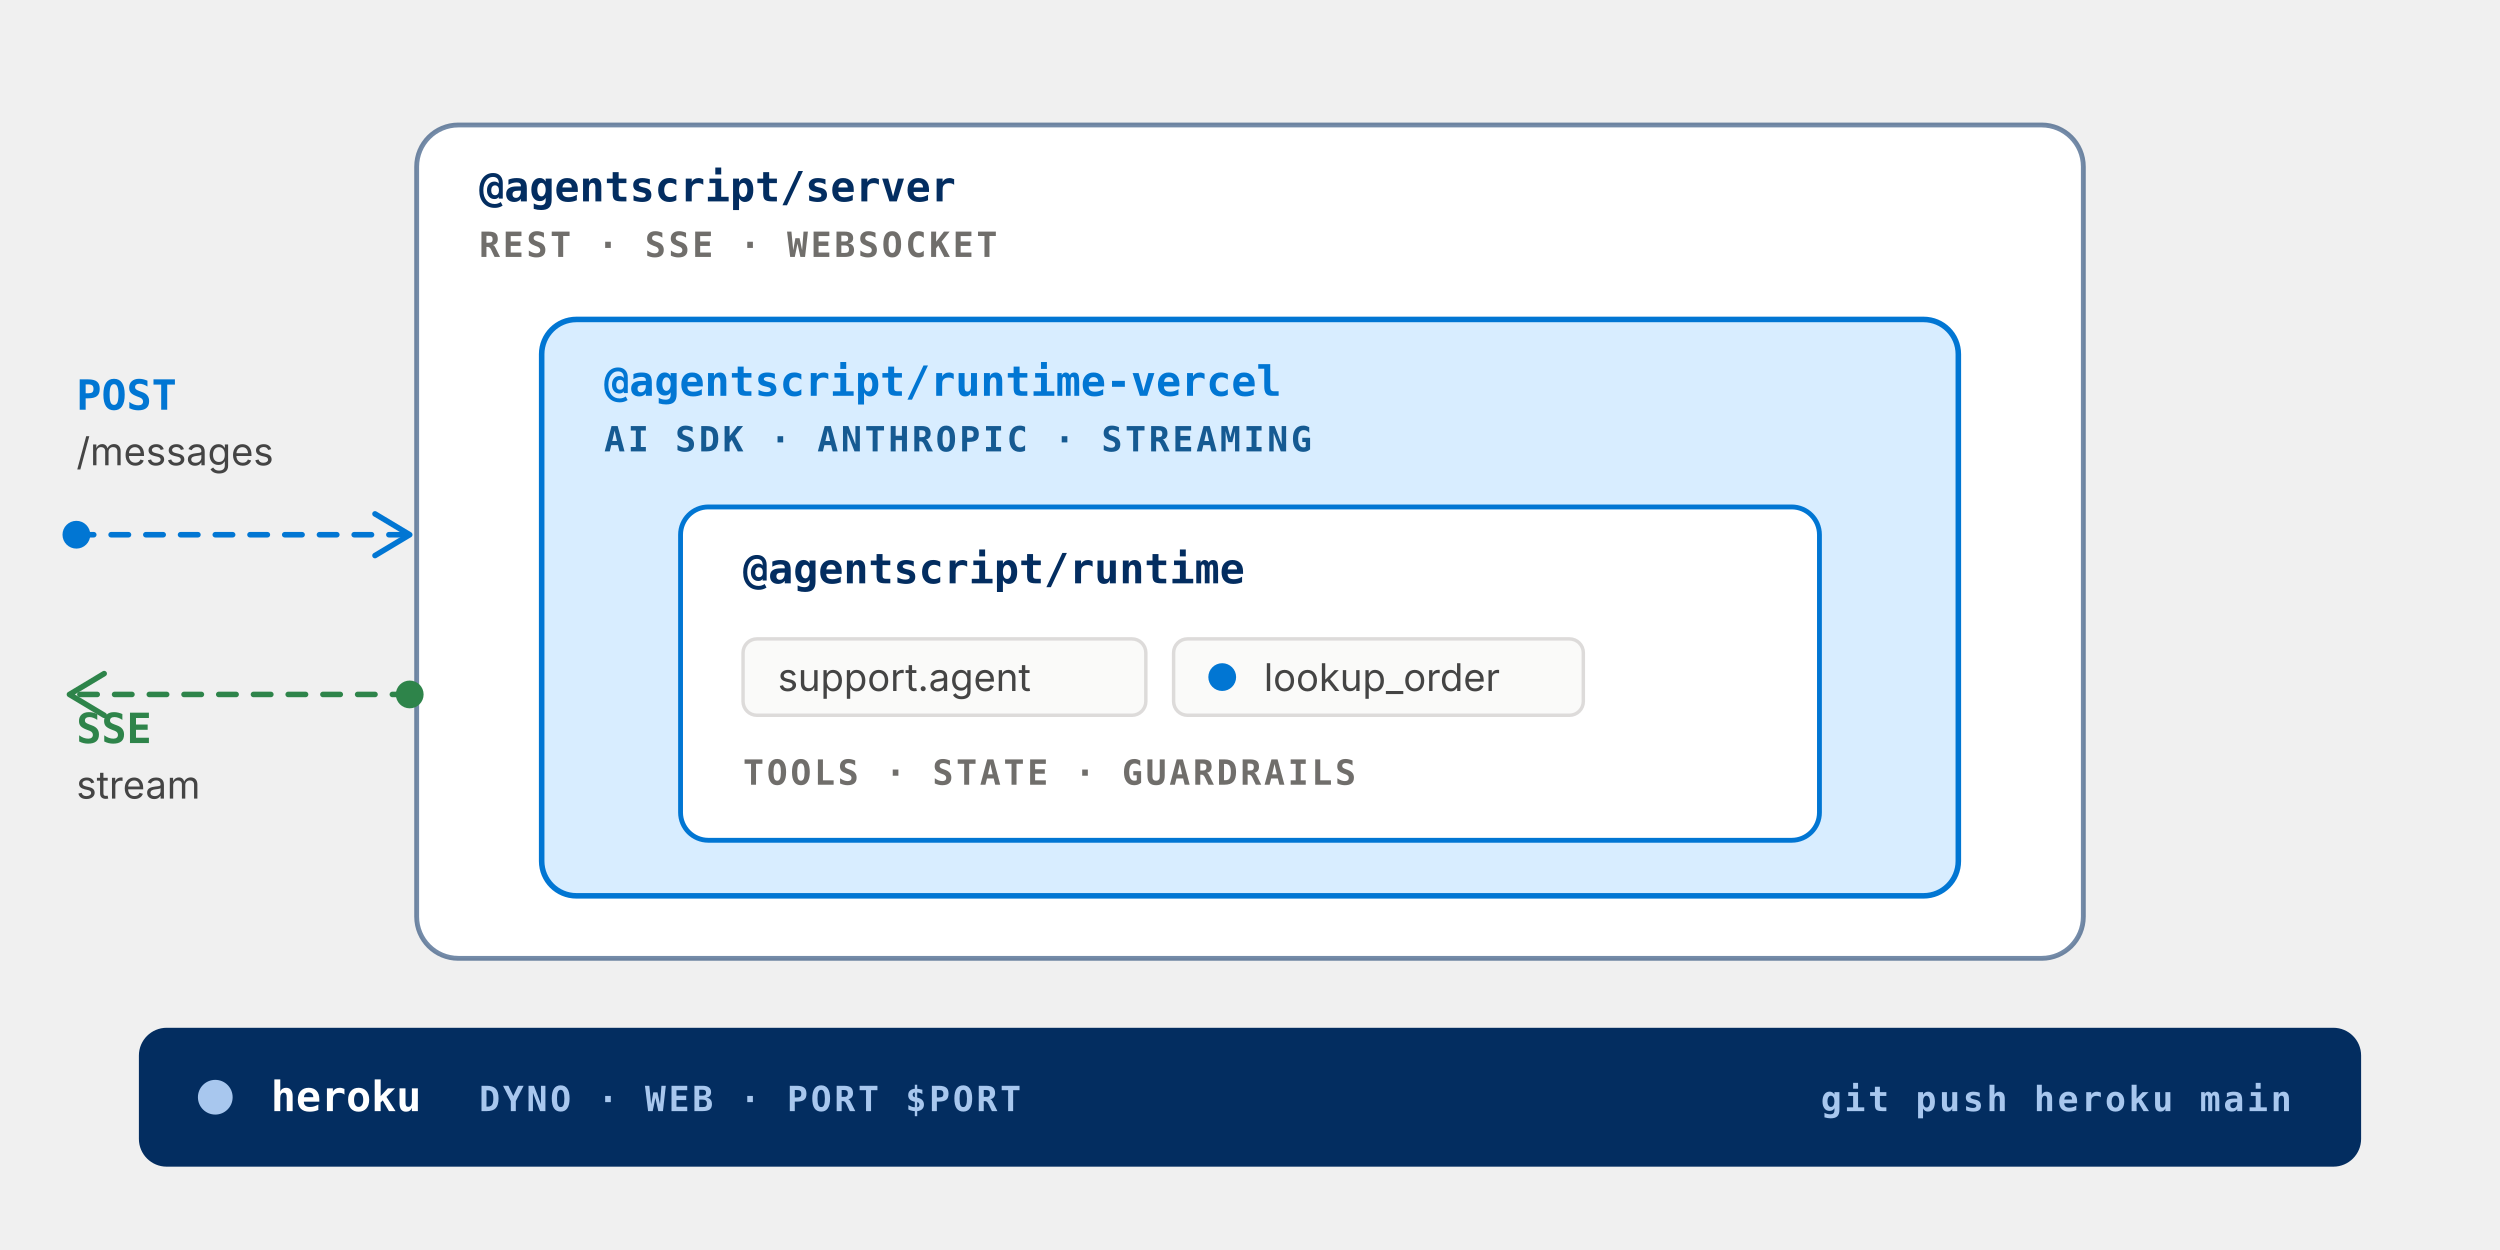
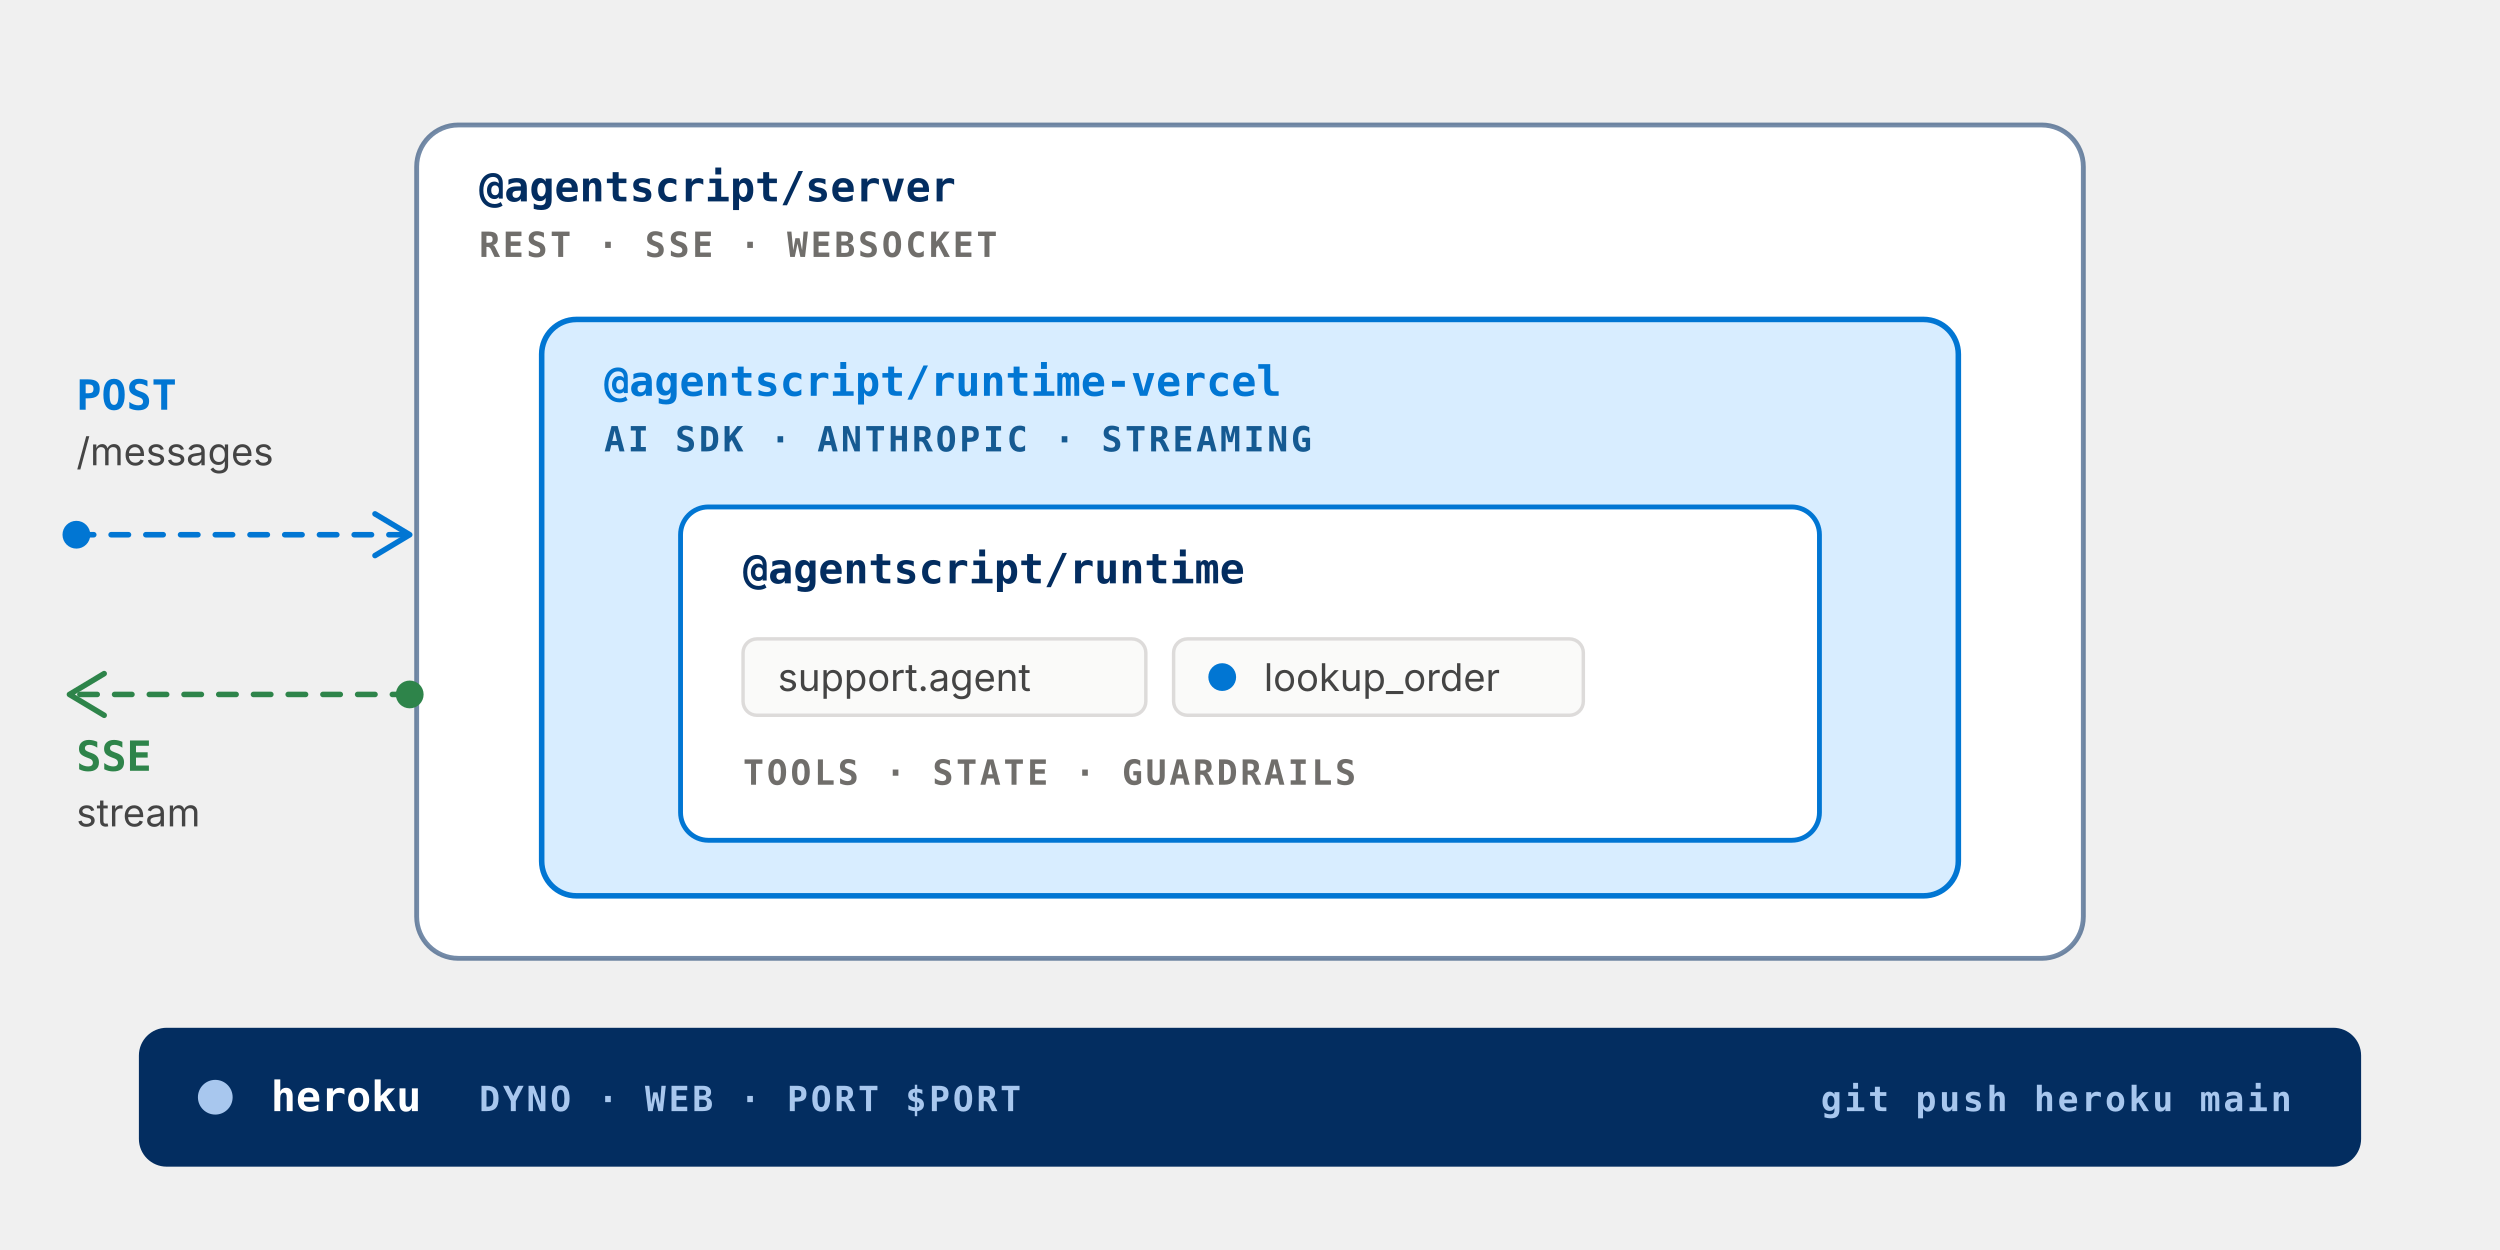
<svg xmlns="http://www.w3.org/2000/svg" viewBox="0 0 720 360" role="img" aria-label="A request flowing into @agentscript/server, through @agentscript/runtime-vercel, into @agentscript/runtime, with a streamed response leaving — all running on a Heroku dyno.">
  <defs>
    <style>
      .label-mono { font-family: 'JetBrains Mono', ui-monospace, monospace; font-size: 12px; font-weight: 600; }
      .label-tag  { font-family: 'JetBrains Mono', ui-monospace, monospace; font-size: 10px; font-weight: 600; letter-spacing: 0.08em; }
      .label-body { font-family: 'Inter', system-ui, sans-serif; font-size: 11px; }
      .stroke-navy  { stroke: #032d60; }
      .stroke-brand { stroke: #0176d3; }
      .stroke-success { stroke: #2e844a; }

      @keyframes flow-in {
        0%   { opacity: 0; transform: translateX(0); }
        15%  { opacity: 1; }
        85%  { opacity: 1; }
        100% { opacity: 0; transform: translateX(86px); }
      }
      @keyframes flow-out {
        0%   { opacity: 0; transform: translateX(0); }
        15%  { opacity: 1; }
        85%  { opacity: 1; }
        100% { opacity: 0; transform: translateX(-86px); }
      }
      .ping-in  { fill: #0176d3; animation: flow-in 2.4s ease-in-out infinite; }
      .ping-out { fill: #2e844a; animation: flow-out 2.4s ease-in-out infinite 1.2s; }

      @media (prefers-reduced-motion: reduce) {
        .ping-in, .ping-out { animation: none; opacity: 0.7; }
      }
    </style>
  </defs>
  <g>
    <rect x="40" y="296" width="640" height="40" rx="8" fill="#032d60" />
    <circle cx="62" cy="316" r="5" fill="#a8c7ee" />
    <text x="78" y="320" class="label-mono" fill="#ffffff">heroku</text>
    <text x="138" y="320" class="label-tag" fill="#a8c7ee">DYNO · WEB · PORT $PORT</text>
    <text x="660" y="320" class="label-tag" fill="#a8c7ee" text-anchor="end">git push heroku main</text>
  </g>
  <g>
    <rect x="120" y="36" width="480" height="240" rx="12" fill="#ffffff" class="stroke-navy" stroke-width="1.4" stroke-opacity="0.55" />
    <text x="138" y="58" class="label-mono" fill="#032d60">@agentscript/server</text>
    <text x="138" y="74" class="label-tag" fill="#706e6b">REST · SSE · WEBSOCKET</text>
  </g>
  <g>
    <rect x="156" y="92" width="408" height="166" rx="10" fill="#d8edff" class="stroke-brand" stroke-width="1.6" />
    <text x="174" y="114" class="label-mono" fill="#0176d3">@agentscript/runtime-vercel</text>
    <text x="174" y="130" class="label-tag" fill="#155a92">AI SDK · ANTHROPIC · STREAMING</text>
  </g>
  <g>
    <rect x="196" y="146" width="328" height="96" rx="8" fill="#ffffff" class="stroke-brand" stroke-width="1.4" />
    <text x="214" y="168" class="label-mono" fill="#032d60">@agentscript/runtime</text>
    <g transform="translate(214, 184)">
      <rect x="0" y="0" width="116" height="22" rx="4" fill="#fafaf9" stroke="#dddbda" stroke-width="1" />
      <text x="10" y="15" class="label-body" fill="#444444">support.agent</text>
    </g>
    <g transform="translate(338, 184)">
      <rect x="0" y="0" width="118" height="22" rx="4" fill="#fafaf9" stroke="#dddbda" stroke-width="1" />
      <circle cx="14" cy="11" r="4" fill="#0176d3" />
      <text x="26" y="15" class="label-body" fill="#444444">lookup_order</text>
    </g>
    <text x="214" y="226" class="label-tag" fill="#706e6b">TOOLS · STATE · GUARDRAILS</text>
  </g>
  <g>
    <text x="22" y="118" class="label-mono" fill="#0176d3">POST</text>
    <text x="22" y="134" class="label-body" fill="#444444">/messages</text>
    <line x1="22" y1="154" x2="116" y2="154" class="stroke-brand" stroke-width="1.6" stroke-dasharray="5 5" stroke-linecap="round" />
    <path d="M108 148 L 118 154 L 108 160" fill="none" class="stroke-brand" stroke-width="1.6" stroke-linejoin="round" stroke-linecap="round" />
    <circle cx="22" cy="154" r="4" class="ping-in" />
  </g>
  <g>
-     <text x="22" y="214" class="label-mono" fill="#2e844a">SSE</text>
-     <text x="22" y="230" class="label-body" fill="#444444">stream</text>
+     <text x="22" y="222" class="label-mono" fill="#2e844a">SSE</text>
+     <text x="22" y="238" class="label-body" fill="#444444">stream</text>
    <line x1="118" y1="200" x2="22" y2="200" class="stroke-success" stroke-width="1.6" stroke-dasharray="5 5" stroke-linecap="round" />
    <path d="M30 194 L 20 200 L 30 206" fill="none" class="stroke-success" stroke-width="1.6" stroke-linejoin="round" stroke-linecap="round" />
    <circle cx="118" cy="200" r="4" class="ping-out" />
  </g>
</svg>
